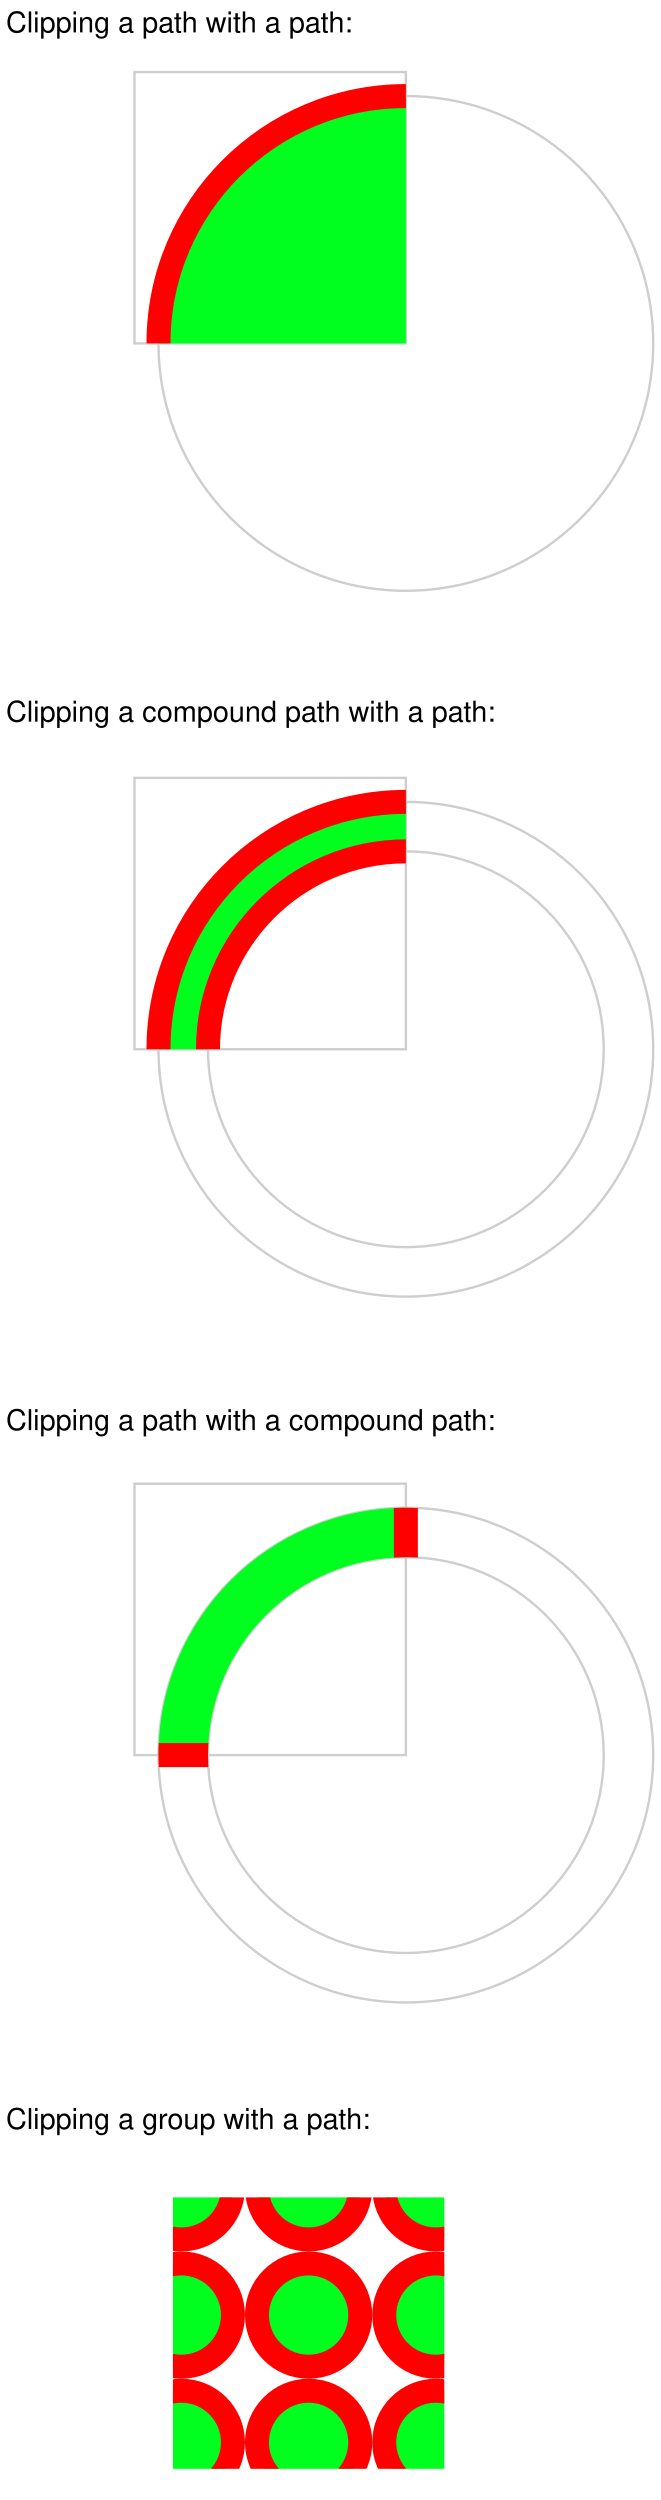
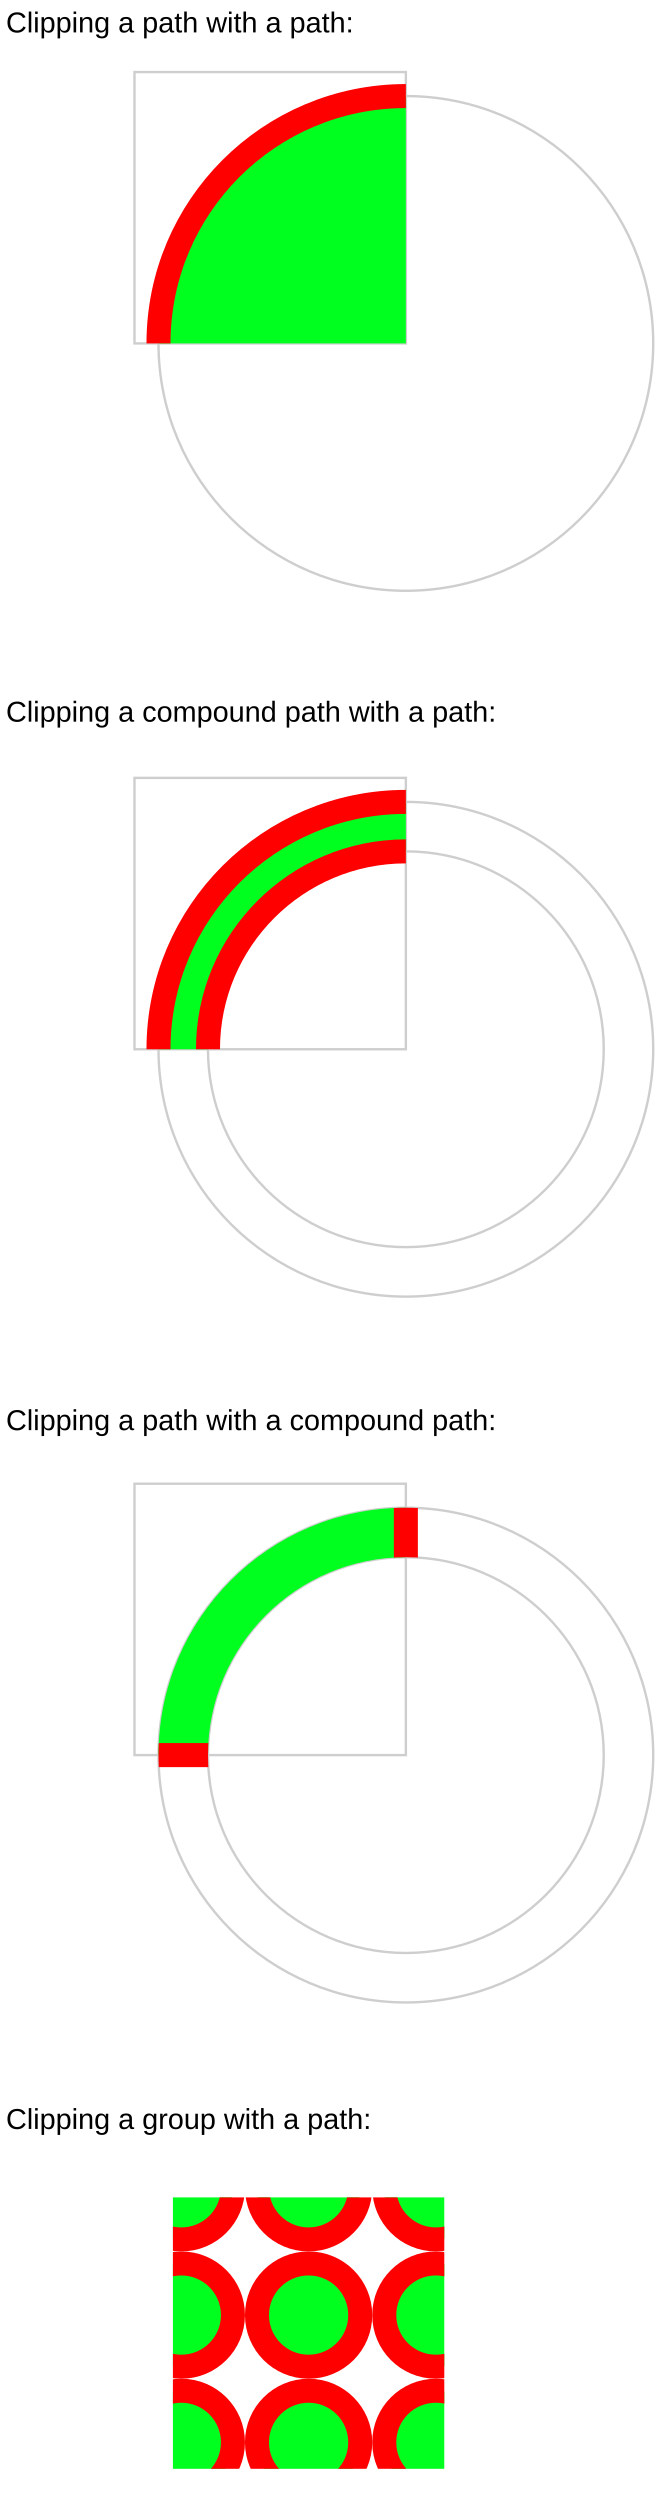
<svg xmlns="http://www.w3.org/2000/svg" xmlns:xlink="http://www.w3.org/1999/xlink" version="1.1" width="275" height="1041" viewBox="81 55 275 1041" xml:space="preserve">
-   <text transform="matrix(1 0 0 1 83.5002 68.5)" font-family="Helvetica" font-size="12">Clipping a path with a path:</text>
+   <text transform="matrix(1 0 0 1 83.5002 68.5)" font-family="Arial" font-size="12">Clipping a path with a path:</text>
  <g>
    <g>
      <path fill="none" stroke="#CECECE" stroke-miterlimit="10" d="M353,198c0,56.885-46.114,103-103,103c-56.885,0-103-46.115-103-103 S193.115,95,250,95C306.886,95,353,141.115,353,198z" />
      <rect x="137" y="85" fill="none" stroke="#CECECE" stroke-miterlimit="10" width="113" height="113" />
    </g>
    <g>
      <defs>
        <rect id="SVGID_1_" x="137" y="85" width="113" height="113" />
      </defs>
      <clipPath id="SVGID_2_">
        <use xlink:href="#SVGID_1_" overflow="visible" />
      </clipPath>
      <circle clip-path="url(#SVGID_2_)" fill="#00FF1E" stroke="#FF0000" stroke-width="10" stroke-miterlimit="10" cx="250" cy="198" r="103" />
    </g>
  </g>
-   <text transform="matrix(1 0 0 1 83.5002 355.5)" font-family="Helvetica" font-size="12">Clipping a compound path with a path:</text>
+   <text transform="matrix(1 0 0 1 83.5002 355.5)" font-family="Arial" font-size="12">Clipping a compound path with a path:</text>
  <g>
    <g>
      <path fill="none" stroke="#CECECE" stroke-miterlimit="10" d="M353,491.911c0,56.885-46.114,103-103,103 c-56.885,0-103-46.115-103-103s46.115-103,103-103C306.886,388.911,353,435.026,353,491.911z M250,409.512 c-45.508,0-82.4,36.892-82.4,82.399s36.893,82.4,82.4,82.4c45.509,0,82.399-36.894,82.399-82.4 C332.4,446.403,295.509,409.512,250,409.512z" />
      <rect x="137" y="378.911" fill="none" stroke="#CECECE" stroke-miterlimit="10" width="113" height="113" />
    </g>
    <g>
      <defs>
        <rect id="SVGID_3_" x="137" y="378.911" width="113" height="113" />
      </defs>
      <clipPath id="SVGID_4_">
        <use xlink:href="#SVGID_3_" overflow="visible" />
      </clipPath>
      <path clip-path="url(#SVGID_4_)" fill="#00FF1E" stroke="#FF0000" stroke-width="10" stroke-miterlimit="10" d="M353,491.911 c0,56.885-46.114,103-103,103c-56.885,0-103-46.115-103-103s46.115-103,103-103C306.886,388.911,353,435.026,353,491.911z M250,409.512c-45.508,0-82.4,36.892-82.4,82.399s36.893,82.4,82.4,82.4c45.509,0,82.399-36.894,82.399-82.4 C332.4,446.403,295.509,409.512,250,409.512z" />
    </g>
  </g>
-   <text transform="matrix(1 0 0 1 83.5002 650.5)" font-family="Helvetica" font-size="12">Clipping a path with a compound path:</text>
+   <text transform="matrix(1 0 0 1 83.5002 650.5)" font-family="Arial" font-size="12">Clipping a path with a compound path:</text>
  <g>
    <g>
      <path fill="none" stroke="#CECECE" stroke-miterlimit="10" d="M353,785.823c0,56.885-46.114,103-103,103 c-56.885,0-103-46.115-103-103c0-56.886,46.115-103,103-103C306.886,682.823,353,728.938,353,785.823z M250,703.423 c-45.508,0-82.4,36.892-82.4,82.4c0,45.508,36.893,82.399,82.4,82.399c45.509,0,82.399-36.893,82.399-82.399 C332.4,740.314,295.509,703.423,250,703.423z" />
      <rect x="137" y="672.822" fill="none" stroke="#CECECE" stroke-miterlimit="10" width="113" height="113" />
    </g>
    <g>
      <defs>
        <path id="SVGID_5_" d="M353,785.823c0,56.885-46.114,103-103,103c-56.885,0-103-46.115-103-103c0-56.886,46.115-103,103-103 C306.886,682.823,353,728.938,353,785.823z M250,703.423c-45.508,0-82.4,36.892-82.4,82.4c0,45.508,36.893,82.399,82.4,82.399 c45.509,0,82.399-36.893,82.399-82.399C332.4,740.314,295.509,703.423,250,703.423z" />
      </defs>
      <clipPath id="SVGID_6_">
        <use xlink:href="#SVGID_5_" overflow="visible" />
      </clipPath>
      <rect x="137" y="672.822" clip-path="url(#SVGID_6_)" fill="#00FF1E" stroke="#FF0000" stroke-width="10" stroke-miterlimit="10" width="113" height="113" />
    </g>
  </g>
-   <text transform="matrix(1 0 0 1 83.5002 941.5)" font-family="Helvetica" font-size="12">Clipping a group with a path:</text>
+   <text transform="matrix(1 0 0 1 83.5002 941.5)" font-family="Arial" font-size="12">Clipping a group with a path:</text>
  <g>
    <defs>
      <rect id="SVGID_7_" x="153" y="970" width="113" height="113" />
    </defs>
    <clipPath id="SVGID_8_">
      <use xlink:href="#SVGID_7_" overflow="visible" />
    </clipPath>
    <g clip-path="url(#SVGID_8_)">
      <circle fill="#00FF1E" stroke="#FF0000" stroke-width="10" stroke-miterlimit="10" cx="156.5" cy="966" r="21.5" />
      <circle fill="#00FF1E" stroke="#FF0000" stroke-width="10" stroke-miterlimit="10" cx="209.5" cy="966" r="21.5" />
      <circle fill="#00FF1E" stroke="#FF0000" stroke-width="10" stroke-miterlimit="10" cx="262.5" cy="966" r="21.5" />
      <circle fill="#00FF1E" stroke="#FF0000" stroke-width="10" stroke-miterlimit="10" cx="156.5" cy="1019" r="21.5" />
      <circle fill="#00FF1E" stroke="#FF0000" stroke-width="10" stroke-miterlimit="10" cx="209.5" cy="1019" r="21.5" />
      <circle fill="#00FF1E" stroke="#FF0000" stroke-width="10" stroke-miterlimit="10" cx="262.5" cy="1019" r="21.5" />
      <circle fill="#00FF1E" stroke="#FF0000" stroke-width="10" stroke-miterlimit="10" cx="156.5" cy="1072" r="21.5" />
      <circle fill="#00FF1E" stroke="#FF0000" stroke-width="10" stroke-miterlimit="10" cx="209.5" cy="1072" r="21.5" />
      <circle fill="#00FF1E" stroke="#FF0000" stroke-width="10" stroke-miterlimit="10" cx="262.5" cy="1072" r="21.5" />
    </g>
  </g>
</svg>
